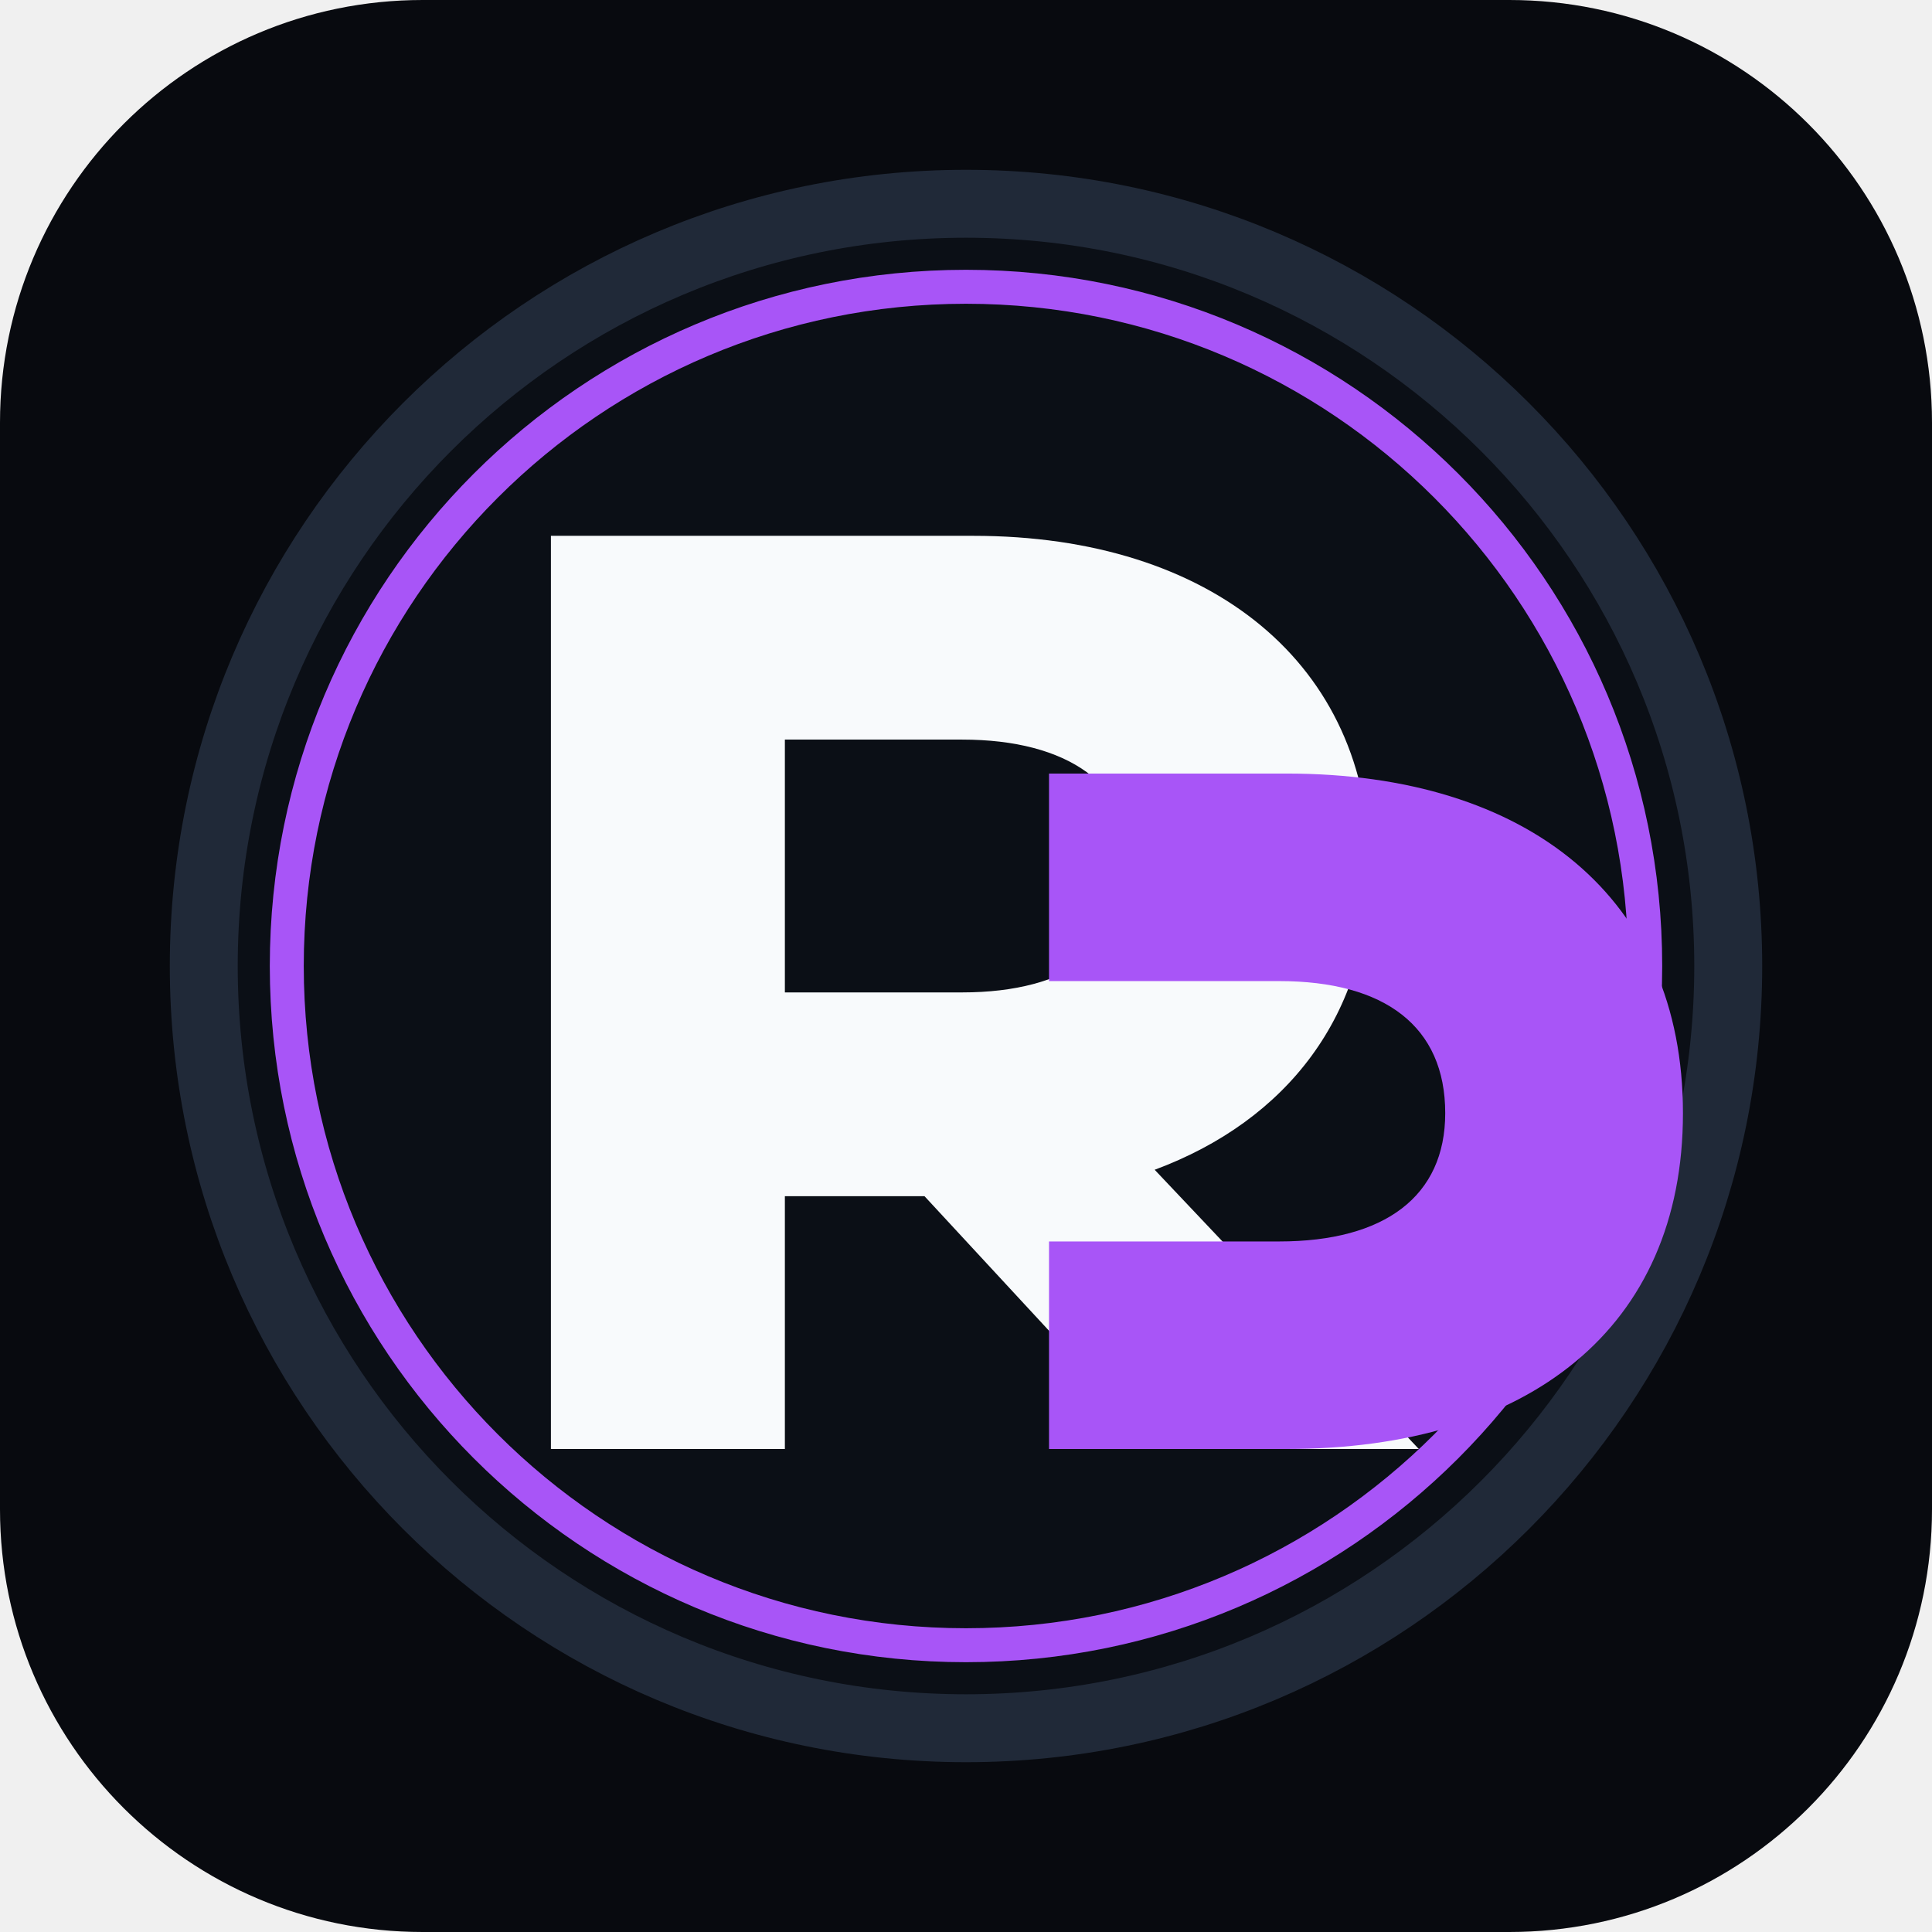
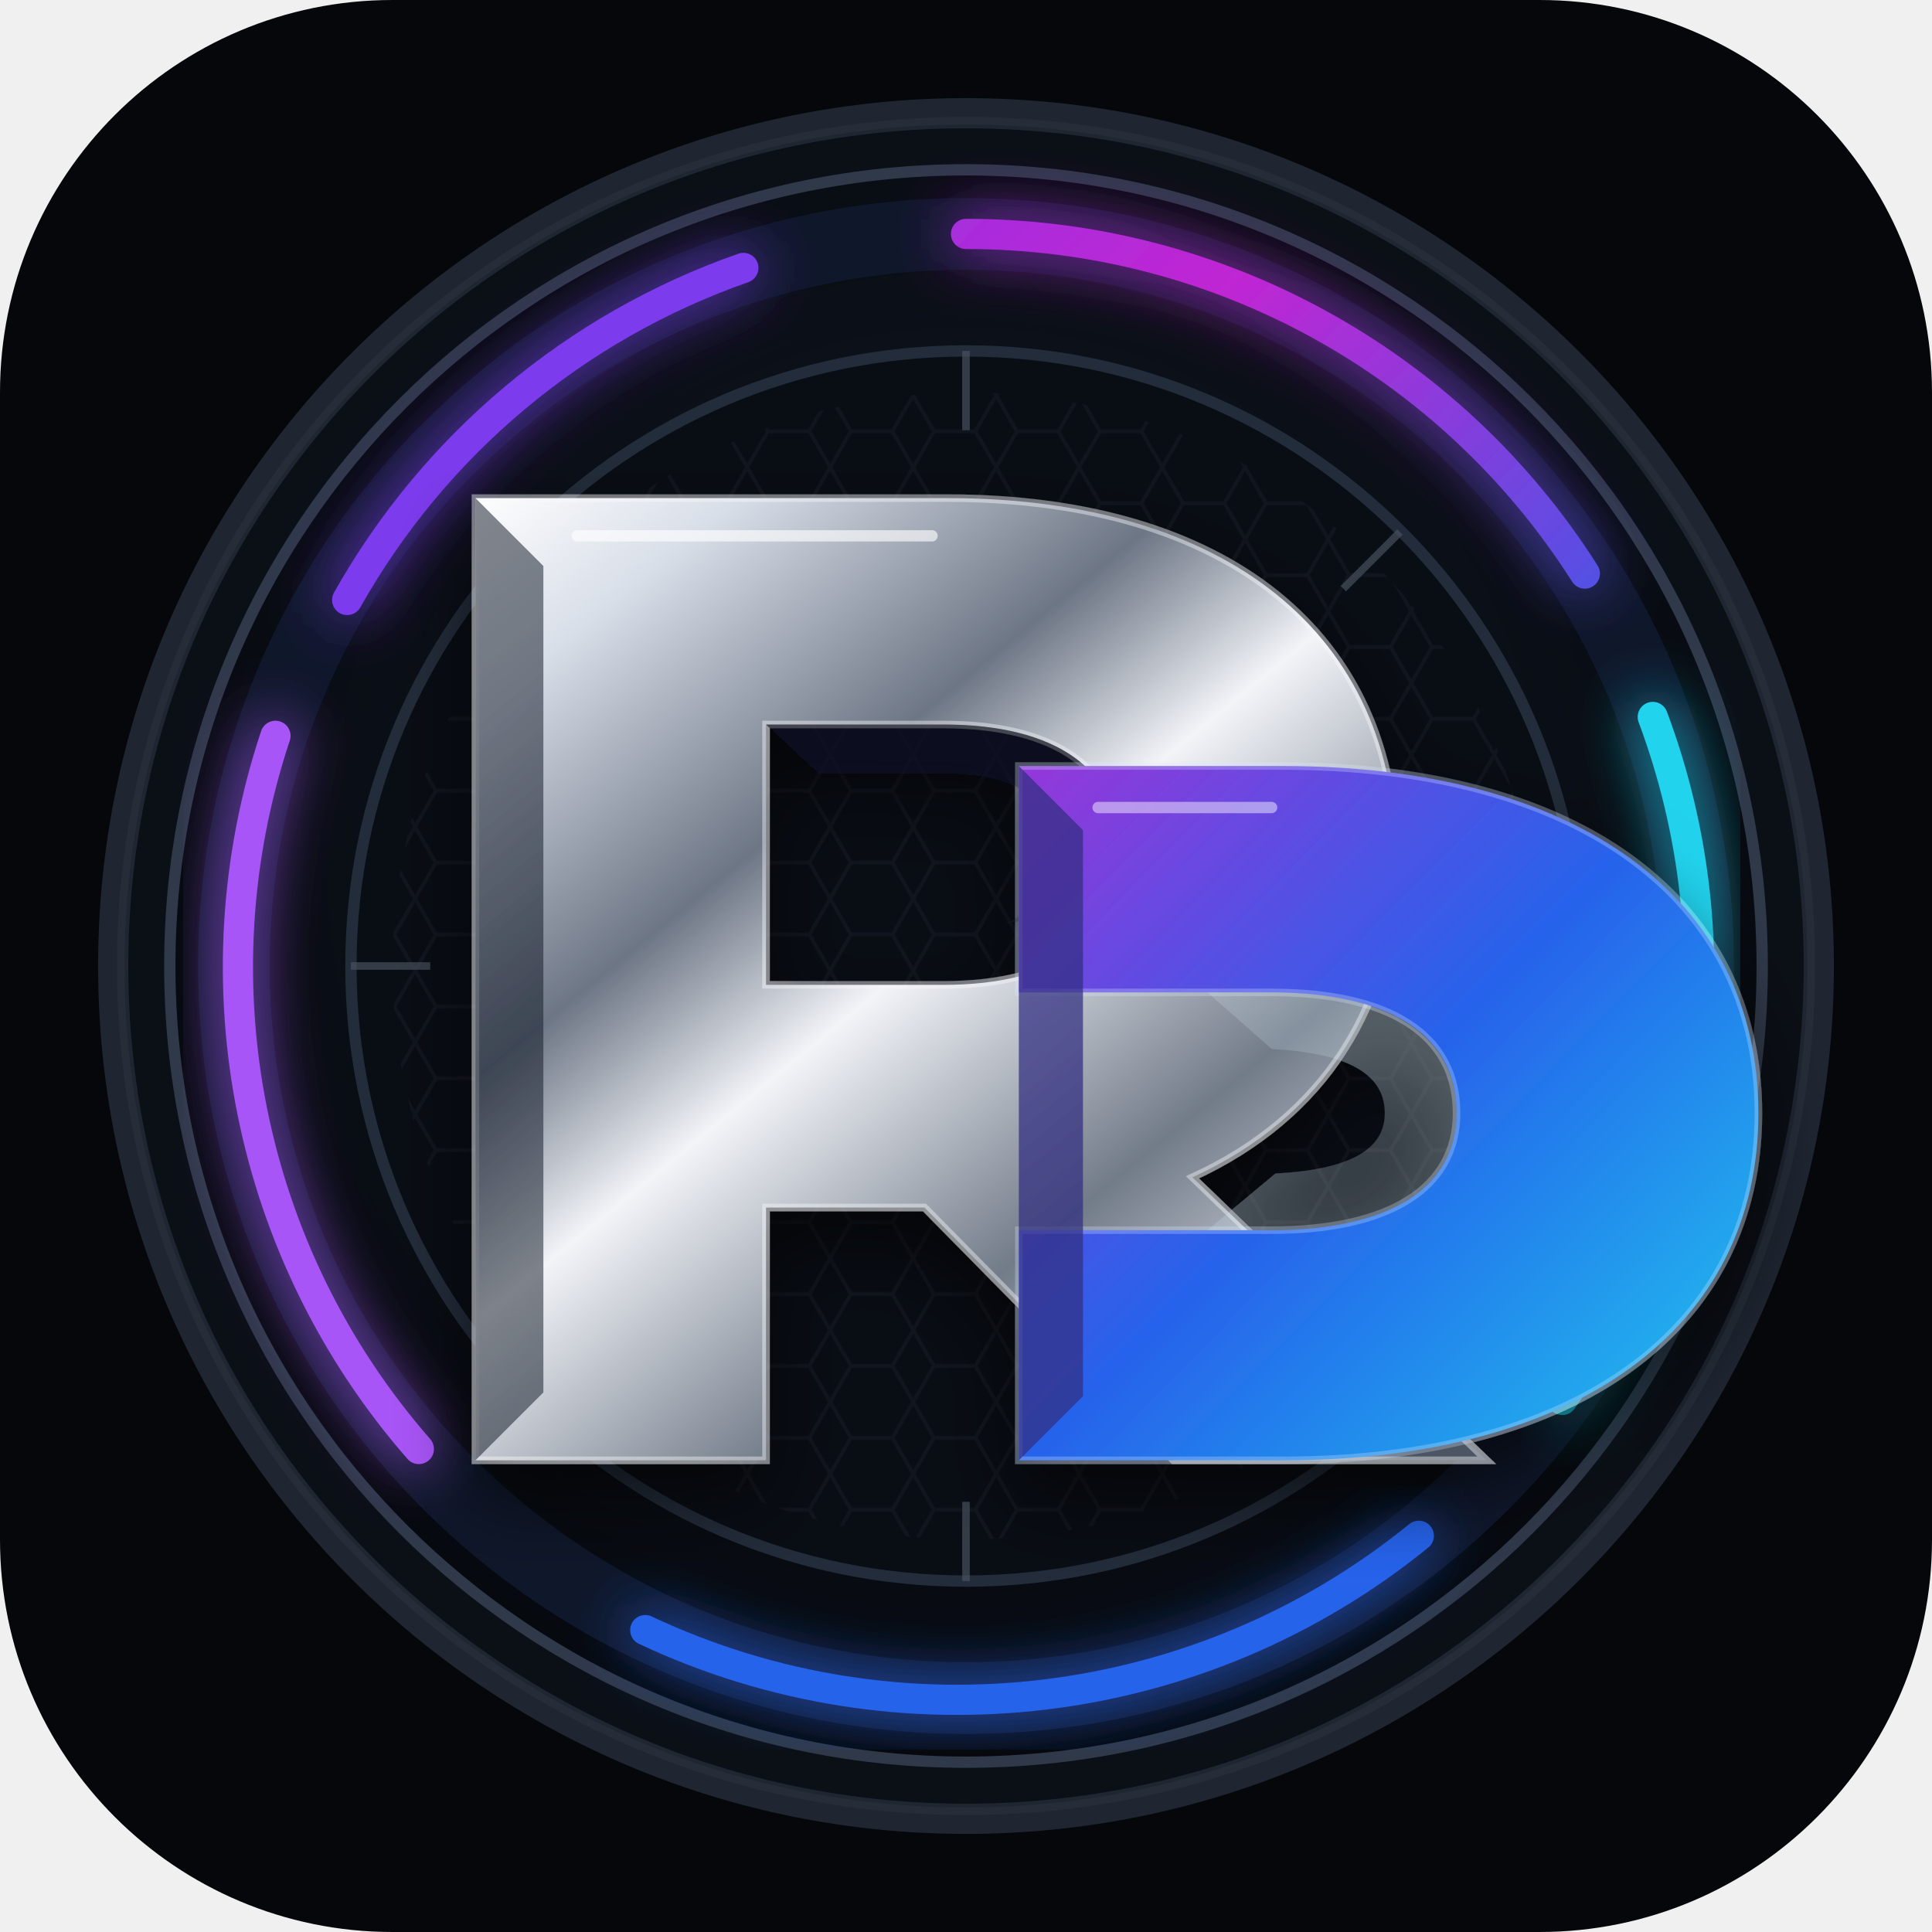
- <svg xmlns="http://www.w3.org/2000/svg" viewBox="0 0 512 512" role="img" aria-label="RogueDashboard dark logo">
+ <svg xmlns="http://www.w3.org/2000/svg" viewBox="0 0 512 512" role="img" aria-labelledby="t d">
  <defs>
-     <linearGradient id="g" x1="70" y1="60" x2="450" y2="450">
-       <stop stop-color="#a855f7" />
+     <radialGradient id="bg" cx="50%" cy="43%" r="68%">
+       <stop offset="0" stop-color="#151b27" />
+       <stop offset=".62" stop-color="#090d14" />
+       <stop offset="1" stop-color="#030509" />
+     </radialGradient>
+     <linearGradient id="neon" x1="72" y1="76" x2="440" y2="438" gradientUnits="userSpaceOnUse">
+       <stop stop-color="#7c3aed" />
+       <stop offset=".35" stop-color="#c026d3" />
+       <stop offset=".7" stop-color="#2563eb" />
      <stop offset="1" stop-color="#22d3ee" />
    </linearGradient>
-     <linearGradient id="m" x1="160" y1="130" x2="360" y2="390">
+     <linearGradient id="steel" x1="138" y1="120" x2="363" y2="395" gradientUnits="userSpaceOnUse">
+       <stop stop-color="#ffffff" />
+       <stop offset=".13" stop-color="#d8dee8" />
+       <stop offset=".34" stop-color="#6d7685" />
+       <stop offset=".48" stop-color="#f2f4f8" />
+       <stop offset=".7" stop-color="#727b89" />
+       <stop offset=".86" stop-color="#cfd5dd" />
+       <stop offset="1" stop-color="#4b5563" />
+     </linearGradient>
+     <linearGradient id="steelEdge" x1="174" y1="116" x2="334" y2="406">
      <stop stop-color="#f8fafc" />
-       <stop offset=".55" stop-color="#94a3b8" />
+       <stop offset=".5" stop-color="#687386" />
      <stop offset="1" stop-color="#e2e8f0" />
    </linearGradient>
+     <pattern id="hex" width="22" height="19.052" patternUnits="userSpaceOnUse">
+       <path d="M5.5 0h11l5.5 9.526-5.5 9.526h-11L0 9.526Z" fill="none" stroke="#94a3b8" stroke-opacity=".055" stroke-width="1" />
+     </pattern>
+     <filter id="glow" x="-30%" y="-30%" width="160%" height="160%">
+       <feGaussianBlur stdDeviation="8" result="b" />
+       <feMerge>
+         <feMergeNode in="b" />
+         <feMergeNode in="SourceGraphic" />
+       </feMerge>
+     </filter>
+     <filter id="shadow" x="-25%" y="-25%" width="150%" height="150%">
+       <feDropShadow dx="0" dy="10" stdDeviation="10" flood-color="#000" flood-opacity=".6" />
+     </filter>
  </defs>
-   <rect width="512" height="512" rx="112" fill="#080a0f" />
-   <circle cx="256" cy="256" r="202" fill="#0b0f16" stroke="#202938" stroke-width="18" />
-   <circle cx="256" cy="256" r="180" fill="none" stroke="url(#g)" stroke-width="9" />
-   <path d="M146 142h112c63 0 105 34 105 88 0 39-22 67-57 80l70 74h-69l-62-67h-37v67h-62V142zm62 54v67h47c28 0 45-12 45-34 0-21-17-33-45-33h-47z" fill="url(#m)" />
-   <path d="M278 205h63c64 0 105 33 105 90 0 57-41 89-105 89h-63v-55h61c28 0 44-12 44-34 0-23-16-35-44-35h-61v-55z" fill="url(#g)" />
+   <rect width="512" height="512" rx="104" fill="#05070b" />
+   <circle cx="256" cy="256" r="226" fill="#0b0f16" stroke="#1f2632" stroke-width="8" />
+   <circle cx="256" cy="256" r="211" fill="url(#bg)" stroke="#30394a" stroke-width="3" />
+   <circle cx="256" cy="256" r="194" fill="none" stroke="#0f172a" stroke-width="19" />
+   <path d="M256 62a194 194 0 0 1 164 90" fill="none" stroke="url(#neon)" stroke-width="8" stroke-linecap="round" filter="url(#glow)" />
+   <path d="M438 190a194 194 0 0 1-24 181" fill="none" stroke="#22d3ee" stroke-width="8" stroke-linecap="round" filter="url(#glow)" />
+   <path d="M376 407a194 194 0 0 1-205 25" fill="none" stroke="#2563eb" stroke-width="8" stroke-linecap="round" filter="url(#glow)" />
+   <path d="M111 384a194 194 0 0 1-38-189" fill="none" stroke="#a855f7" stroke-width="8" stroke-linecap="round" filter="url(#glow)" />
+   <path d="M92 159a194 194 0 0 1 105-88" fill="none" stroke="#7c3aed" stroke-width="8" stroke-linecap="round" filter="url(#glow)" />
+   <circle cx="256" cy="256" r="163" fill="#090d14" stroke="#232c3a" stroke-width="3" />
+   <circle cx="256" cy="256" r="152" fill="url(#hex)" />
+   <g opacity=".65" stroke="#4b5563" stroke-width="2">
+     <path d="M256 93v21M256 398v21M93 256h21M398 256h21" />
+     <path d="M141 141l15 15M356 356l15 15M371 141l-15 15M156 356l-15 15" />
+   </g>
+   <g filter="url(#shadow)">
+     <path d="M126 132h125c74 0 119 36 119 96 0 38-19 68-54 84l78 75h-83l-66-67h-42v67h-77V132Zm77 60v69h47c30 0 47-12 47-35 0-22-17-34-47-34h-47Z" fill="url(#steel)" stroke="#f8fafc" stroke-opacity=".42" stroke-width="2" />
+     <path d="M126 132l18 18v219l-18 18V132Zm77 60 14 13h33c20 0 30 7 30 21 0 9-5 15-14 19 20-4 31-13 31-19 0-22-17-34-47-34h-47Z" fill="#111827" opacity=".52" />
+     <path d="M270 203h70c78 0 126 35 126 92s-48 92-126 92h-70v-61h67c31 0 49-11 49-31 0-21-18-32-49-32h-67v-60Z" fill="url(#neon)" stroke="#dbeafe" stroke-opacity=".28" stroke-width="2" />
+     <path d="M270 203l17 17v150l-17 17V203Z" fill="#312e81" opacity=".72" />
+     <path d="M337 263c30 0 49 11 49 32 0 20-18 31-49 31h-17l18-15c19-1 29-6 29-16 0-11-11-16-30-17l-17-15h17Z" fill="#e0f2fe" opacity=".18" />
+   </g>
+   <path d="M153 142h94" stroke="#fff" stroke-opacity=".62" stroke-width="3" stroke-linecap="round" />
+   <path d="M291 214h46" stroke="#fff" stroke-opacity=".46" stroke-width="3" stroke-linecap="round" />
+   <circle cx="256" cy="256" r="224" fill="none" stroke="#fff" stroke-opacity=".035" stroke-width="2" />
</svg>
